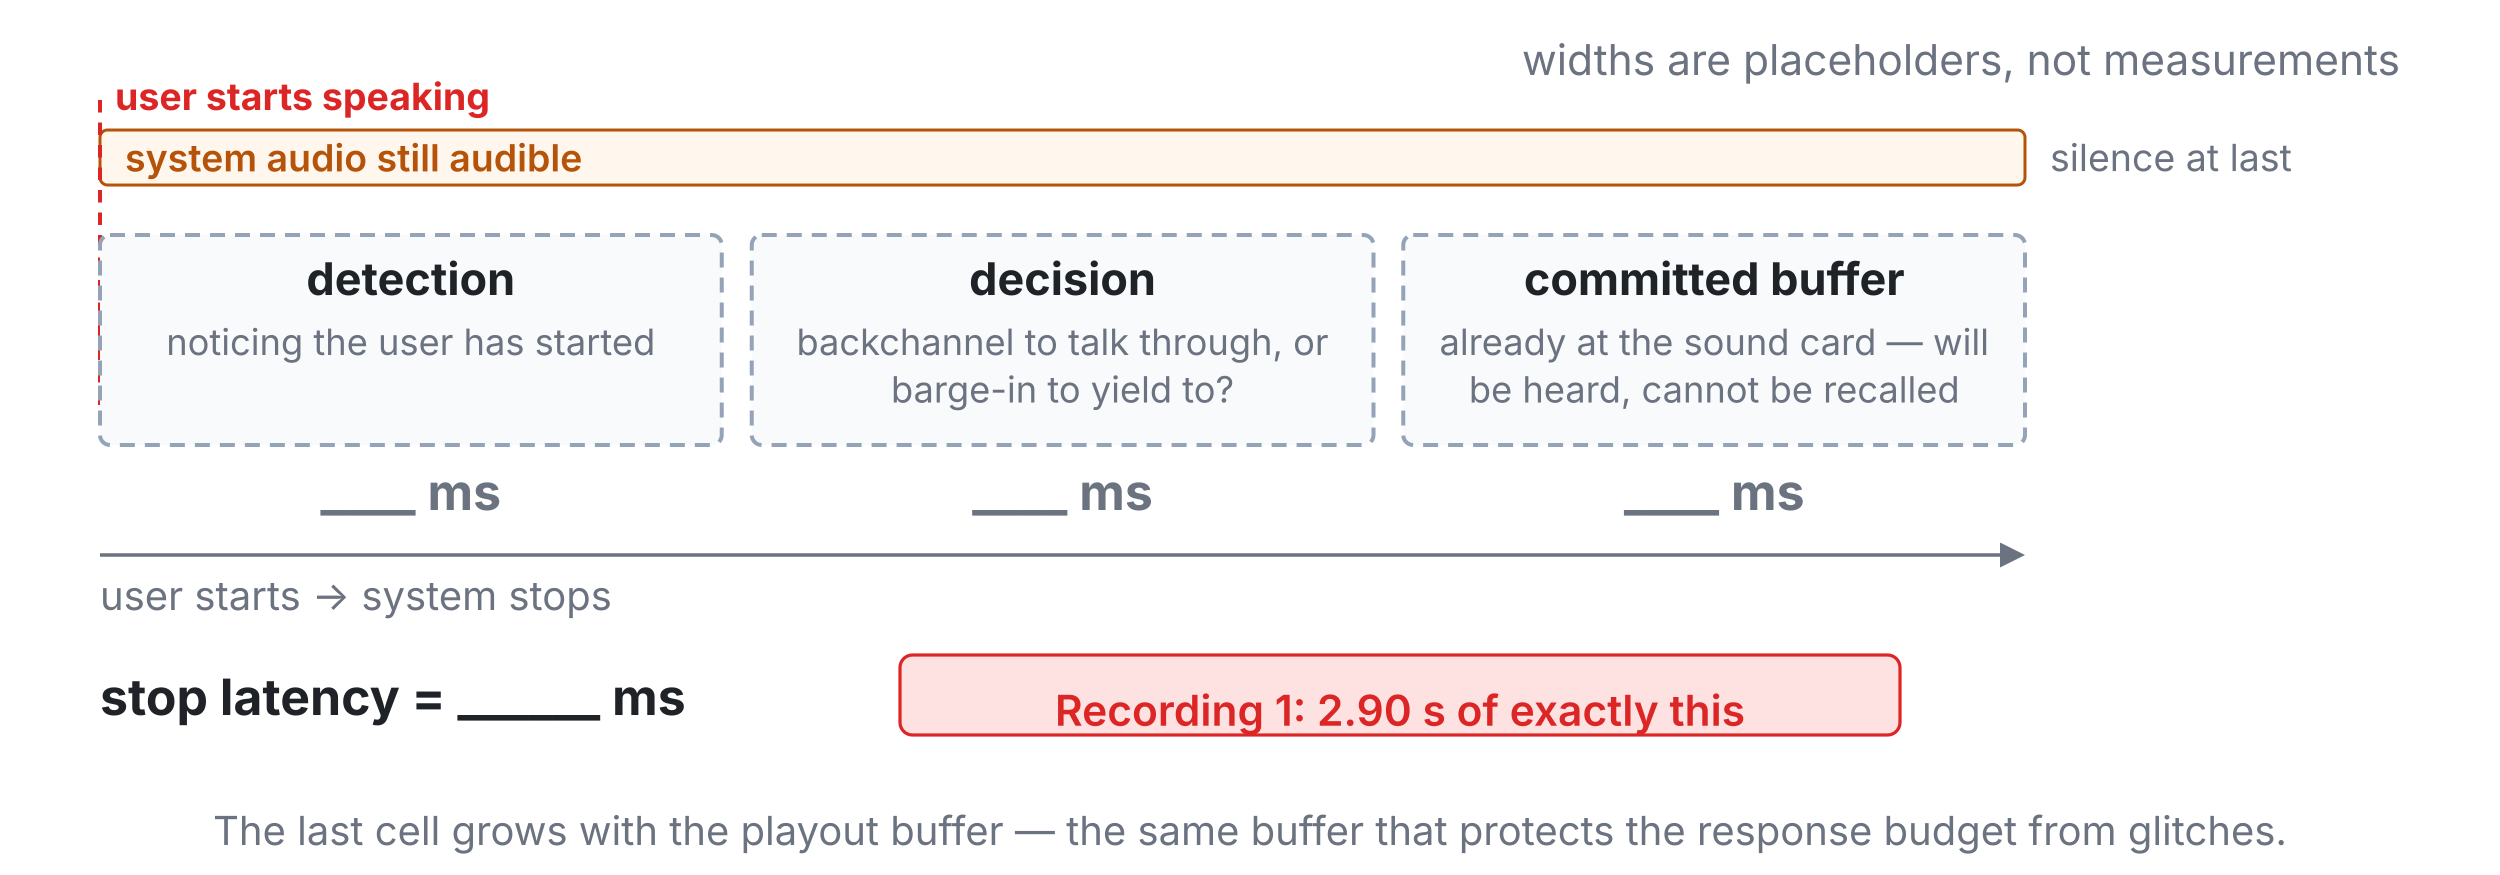
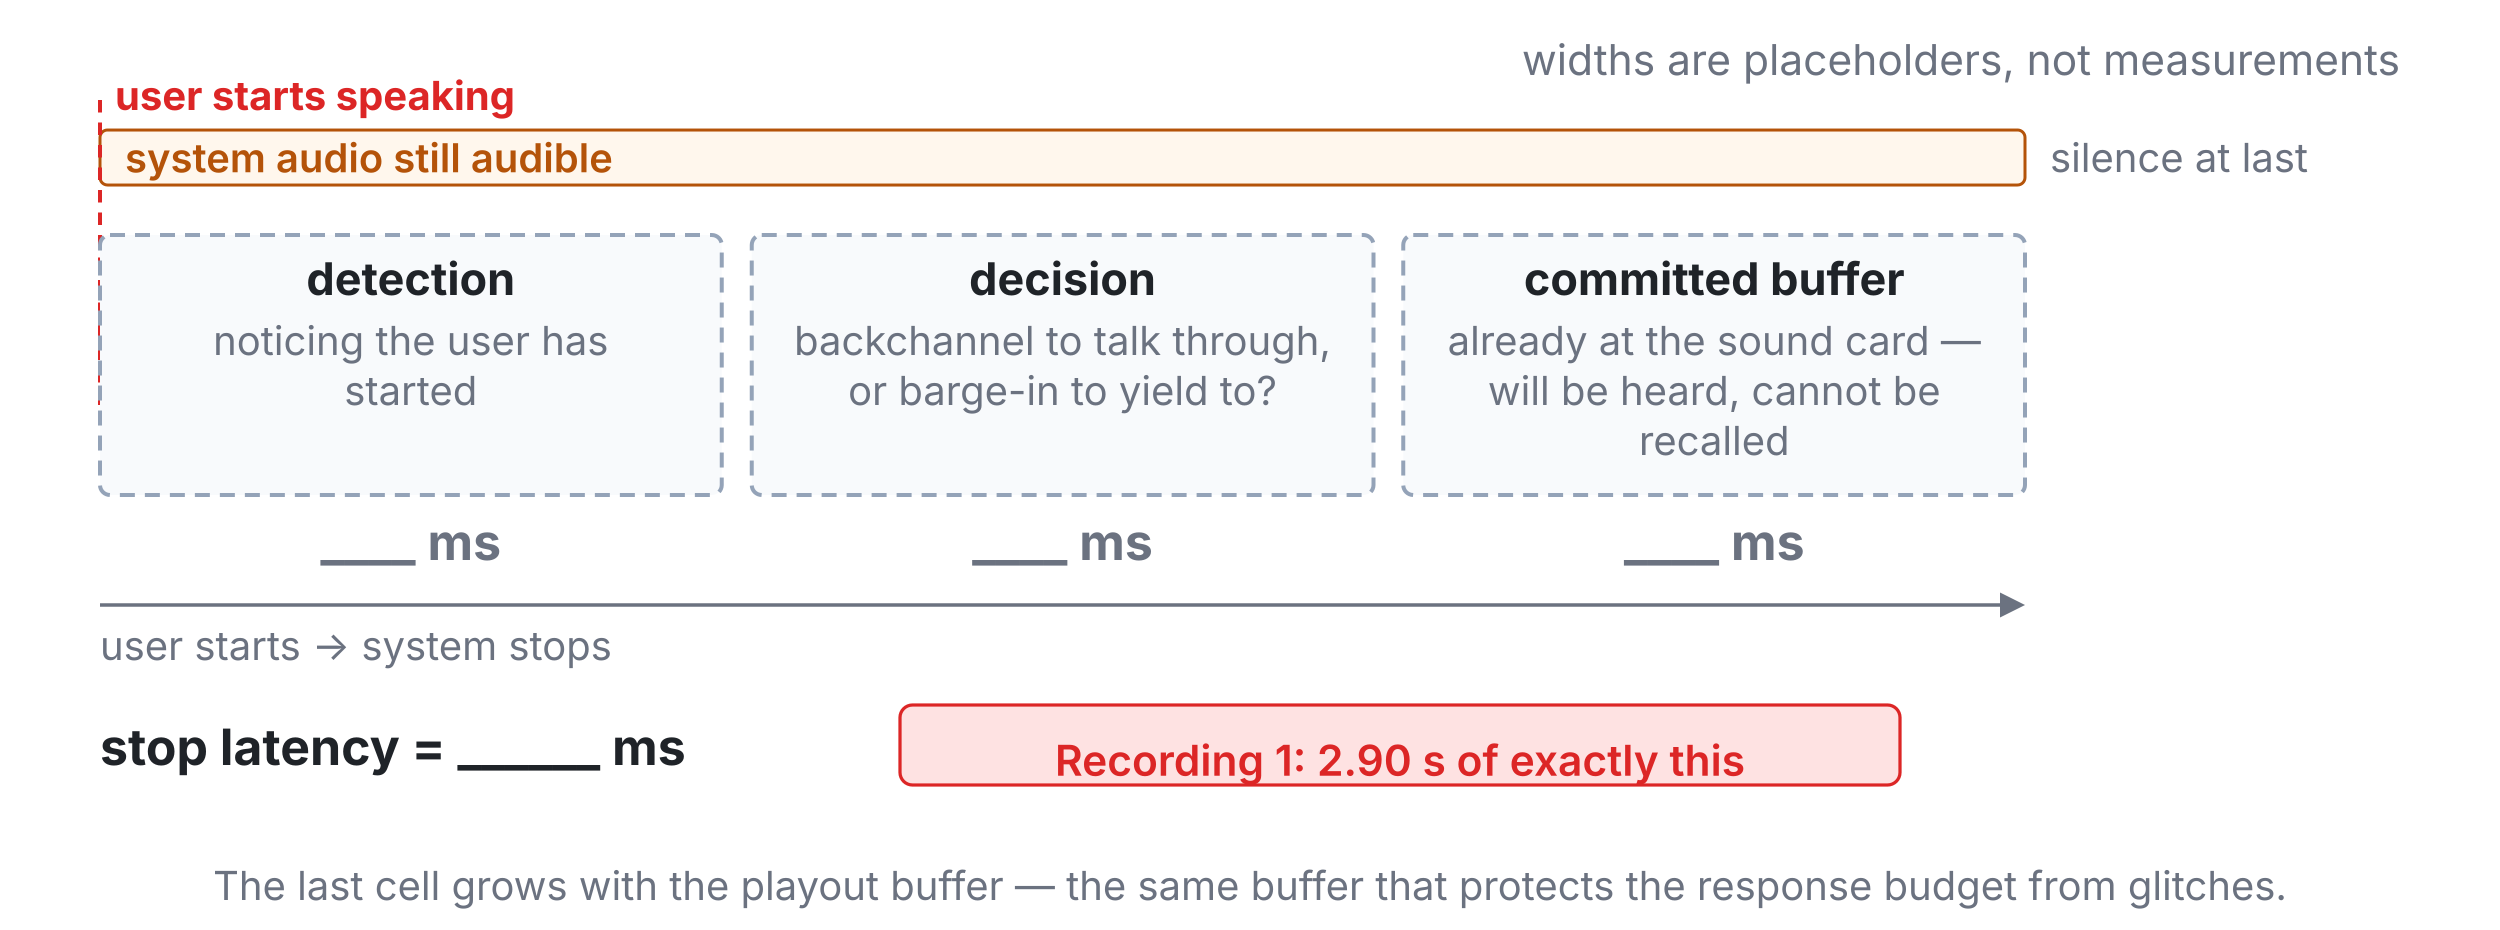
- <svg xmlns="http://www.w3.org/2000/svg" viewBox="0 0 1000 350" width="100%" role="img" font-family="system-ui,-apple-system,Segoe UI,sans-serif">
+ <svg xmlns="http://www.w3.org/2000/svg" viewBox="0 0 1000 372" width="100%" role="img" font-family="system-ui,-apple-system,Segoe UI,sans-serif">
  <text x="960.0" y="30.0" font-size="17" fill="#6b7280" text-anchor="end">widths are placeholders, not measurements</text>
  <rect x="40.0" y="52.0" width="770.0" height="22.0" rx="3" fill="#fff7ed" stroke="#b45309" stroke-width="1.2" />
-   <text x="50.0" y="63.0" font-size="15" font-weight="600" fill="#b45309" text-anchor="start" dominant-baseline="middle">system audio still audible</text>
-   <text x="820.0" y="63.0" font-size="15" font-weight="400" fill="#6b7280" text-anchor="start" dominant-baseline="middle">silence at last</text>
+   <text x="50.0" y="63.0" font-size="16" font-weight="600" fill="#b45309" text-anchor="start" dominant-baseline="middle">system audio still audible</text>
+   <text x="820.0" y="63.0" font-size="16" font-weight="400" fill="#6b7280" text-anchor="start" dominant-baseline="middle">silence at last</text>
  <line x1="40.0" y1="40.0" x2="40.0" y2="170.0" stroke="#dc2626" stroke-width="1.6" stroke-dasharray="5 4" />
-   <text x="46.0" y="44.0" font-size="15" font-weight="700" fill="#dc2626" text-anchor="start" dominant-baseline="auto">user starts speaking</text>
-   <rect x="40.0" y="94.0" width="248.7" height="84.0" rx="4" fill="#f8fafc" stroke="#94a3b8" stroke-width="1.6" stroke-dasharray="6 4" />
+   <text x="46.0" y="44.0" font-size="16" font-weight="700" fill="#dc2626" text-anchor="start" dominant-baseline="auto">user starts speaking</text>
+   <rect x="40.0" y="94.0" width="248.7" height="104.0" rx="4" fill="#f8fafc" stroke="#94a3b8" stroke-width="1.6" stroke-dasharray="6 4" />
  <text x="164.3" y="118.0" font-size="18" font-weight="700" fill="#1f2328" text-anchor="middle" dominant-baseline="auto">detection</text>
-   <text x="164.3" y="142.0" font-size="14.5" font-weight="400" fill="#6b7280" text-anchor="middle" dominant-baseline="auto">noticing the user has started</text>
-   <text x="164.3" y="204.0" font-size="20" font-weight="700" fill="#6b7280" text-anchor="middle" dominant-baseline="auto">____ ms</text>
-   <rect x="300.7" y="94.0" width="248.7" height="84.0" rx="4" fill="#f8fafc" stroke="#94a3b8" stroke-width="1.6" stroke-dasharray="6 4" />
+   <text x="164.3" y="142.0" font-size="16" font-weight="400" fill="#6b7280" text-anchor="middle" dominant-baseline="auto">noticing the user has</text>
+   <text x="164.3" y="162.0" font-size="16" font-weight="400" fill="#6b7280" text-anchor="middle" dominant-baseline="auto">started</text>
+   <text x="164.3" y="224.0" font-size="20" font-weight="700" fill="#6b7280" text-anchor="middle" dominant-baseline="auto">____ ms</text>
+   <rect x="300.7" y="94.0" width="248.7" height="104.0" rx="4" fill="#f8fafc" stroke="#94a3b8" stroke-width="1.6" stroke-dasharray="6 4" />
  <text x="425.0" y="118.0" font-size="18" font-weight="700" fill="#1f2328" text-anchor="middle" dominant-baseline="auto">decision</text>
-   <text x="425.0" y="142.0" font-size="14.5" font-weight="400" fill="#6b7280" text-anchor="middle" dominant-baseline="auto">backchannel to talk through, or</text>
-   <text x="425.0" y="161.0" font-size="14.5" font-weight="400" fill="#6b7280" text-anchor="middle" dominant-baseline="auto">barge-in to yield to?</text>
-   <text x="425.0" y="204.0" font-size="20" font-weight="700" fill="#6b7280" text-anchor="middle" dominant-baseline="auto">____ ms</text>
-   <rect x="561.3" y="94.0" width="248.7" height="84.0" rx="4" fill="#f8fafc" stroke="#94a3b8" stroke-width="1.6" stroke-dasharray="6 4" />
+   <text x="425.0" y="142.0" font-size="16" font-weight="400" fill="#6b7280" text-anchor="middle" dominant-baseline="auto">backchannel to talk through,</text>
+   <text x="425.0" y="162.0" font-size="16" font-weight="400" fill="#6b7280" text-anchor="middle" dominant-baseline="auto">or barge-in to yield to?</text>
+   <text x="425.0" y="224.0" font-size="20" font-weight="700" fill="#6b7280" text-anchor="middle" dominant-baseline="auto">____ ms</text>
+   <rect x="561.3" y="94.0" width="248.7" height="104.0" rx="4" fill="#f8fafc" stroke="#94a3b8" stroke-width="1.6" stroke-dasharray="6 4" />
  <text x="685.7" y="118.0" font-size="18" font-weight="700" fill="#1f2328" text-anchor="middle" dominant-baseline="auto">committed buffer</text>
-   <text x="685.7" y="142.0" font-size="14.5" font-weight="400" fill="#6b7280" text-anchor="middle" dominant-baseline="auto">already at the sound card — will</text>
-   <text x="685.7" y="161.0" font-size="14.5" font-weight="400" fill="#6b7280" text-anchor="middle" dominant-baseline="auto">be heard, cannot be recalled</text>
-   <text x="685.7" y="204.0" font-size="20" font-weight="700" fill="#6b7280" text-anchor="middle" dominant-baseline="auto">____ ms</text>
-   <line x1="40.0" y1="222.0" x2="802.0" y2="222.0" stroke="#6b7280" stroke-width="1.4" />
-   <polygon points="810.0,222.0 800.0,217.0 800.0,227.0" fill="#6b7280" />
-   <text x="40.0" y="244.0" font-size="16" font-weight="400" fill="#6b7280" text-anchor="start" dominant-baseline="auto">user starts → system stops</text>
-   <text x="40.0" y="286.0" font-size="20" font-weight="700" fill="#1f2328" text-anchor="start" dominant-baseline="auto">stop latency = ______ ms</text>
-   <rect x="360.0" y="262.0" width="400.0" height="32.0" rx="5" fill="#fee2e2" stroke="#dc2626" stroke-width="1.3" />
-   <text x="560.0" y="284.0" font-size="17" font-weight="600" fill="#dc2626" text-anchor="middle" dominant-baseline="middle">Recording 1: 2.90 s of exactly this</text>
-   <text x="500.0" y="338.0" font-size="16" fill="#6b7280" text-anchor="middle">The last cell grows with the playout buffer — the same buffer that protects the response budget from glitches.</text>
+   <text x="685.7" y="142.0" font-size="16" font-weight="400" fill="#6b7280" text-anchor="middle" dominant-baseline="auto">already at the sound card —</text>
+   <text x="685.7" y="162.0" font-size="16" font-weight="400" fill="#6b7280" text-anchor="middle" dominant-baseline="auto">will be heard, cannot be</text>
+   <text x="685.7" y="182.0" font-size="16" font-weight="400" fill="#6b7280" text-anchor="middle" dominant-baseline="auto">recalled</text>
+   <text x="685.7" y="224.0" font-size="20" font-weight="700" fill="#6b7280" text-anchor="middle" dominant-baseline="auto">____ ms</text>
+   <line x1="40.0" y1="242.0" x2="802.0" y2="242.0" stroke="#6b7280" stroke-width="1.4" />
+   <polygon points="810.0,242.0 800.0,237.0 800.0,247.0" fill="#6b7280" />
+   <text x="40.0" y="264.0" font-size="16" font-weight="400" fill="#6b7280" text-anchor="start" dominant-baseline="auto">user starts → system stops</text>
+   <text x="40.0" y="306.0" font-size="20" font-weight="700" fill="#1f2328" text-anchor="start" dominant-baseline="auto">stop latency = ______ ms</text>
+   <rect x="360.0" y="282.0" width="400.0" height="32.0" rx="5" fill="#fee2e2" stroke="#dc2626" stroke-width="1.3" />
+   <text x="560.0" y="304.0" font-size="17" font-weight="600" fill="#dc2626" text-anchor="middle" dominant-baseline="middle">Recording 1: 2.90 s of exactly this</text>
+   <text x="500.0" y="360.0" font-size="16" fill="#6b7280" text-anchor="middle">The last cell grows with the playout buffer — the same buffer that protects the response budget from glitches.</text>
</svg>
